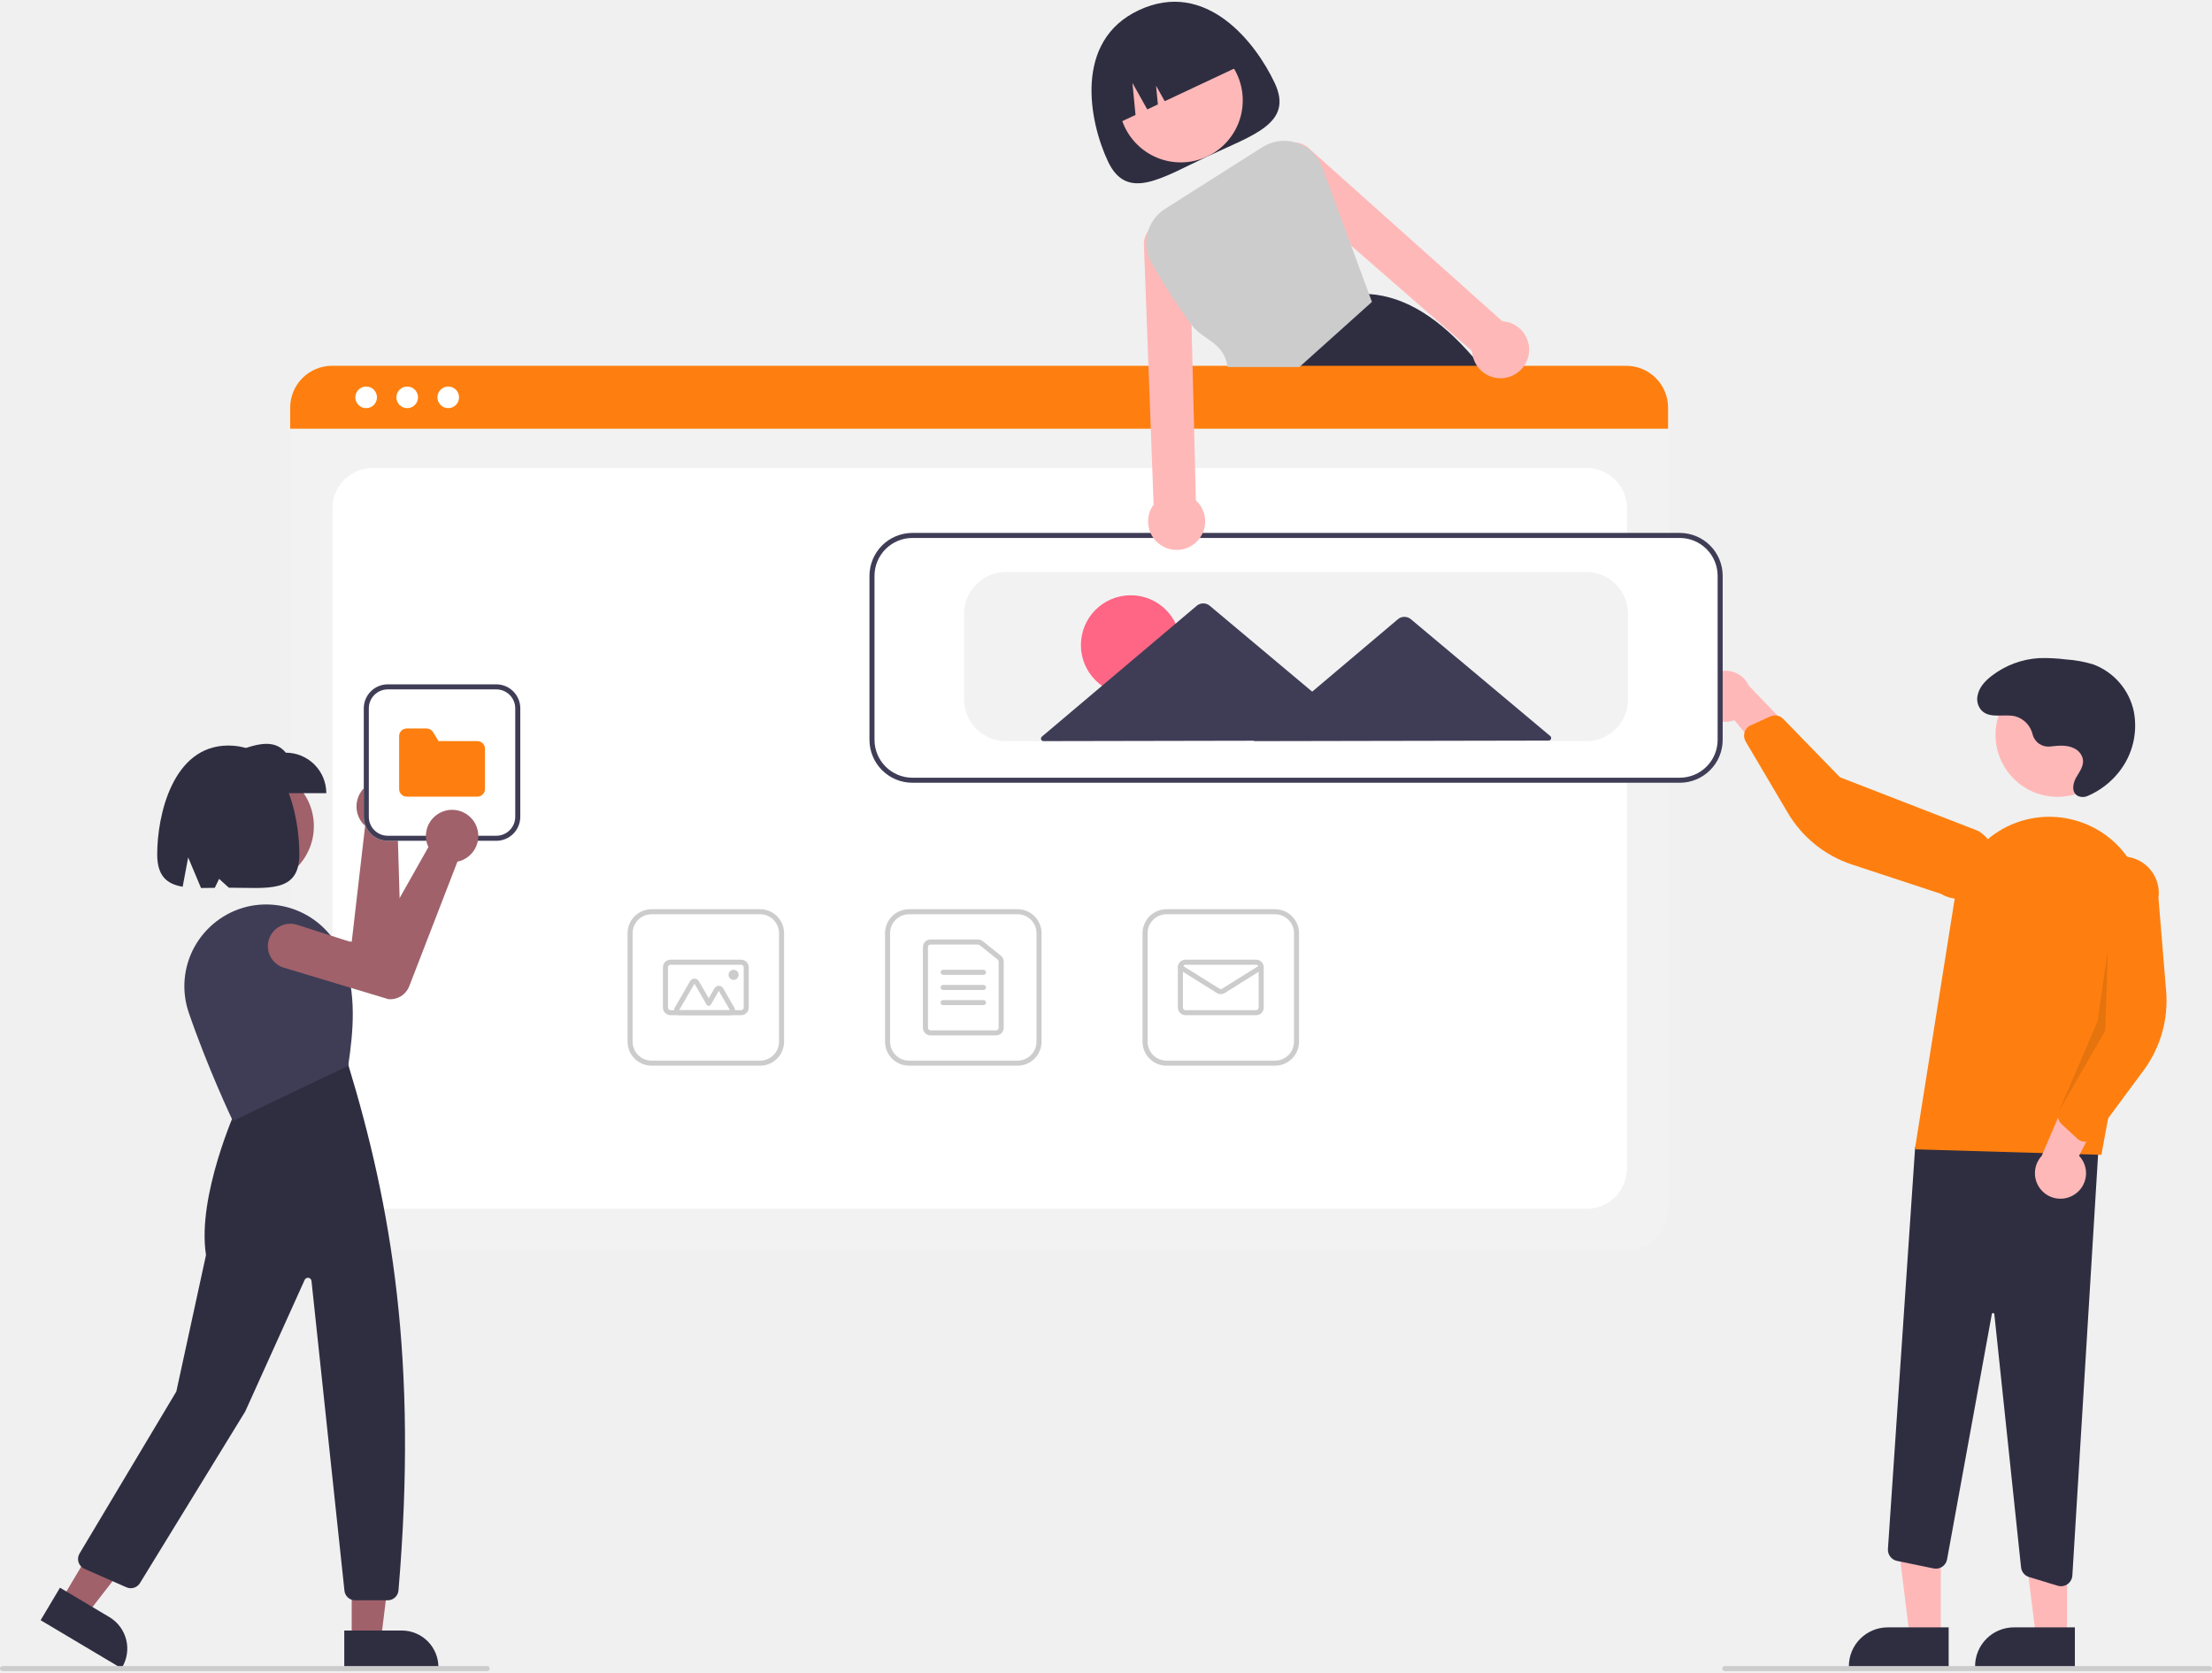
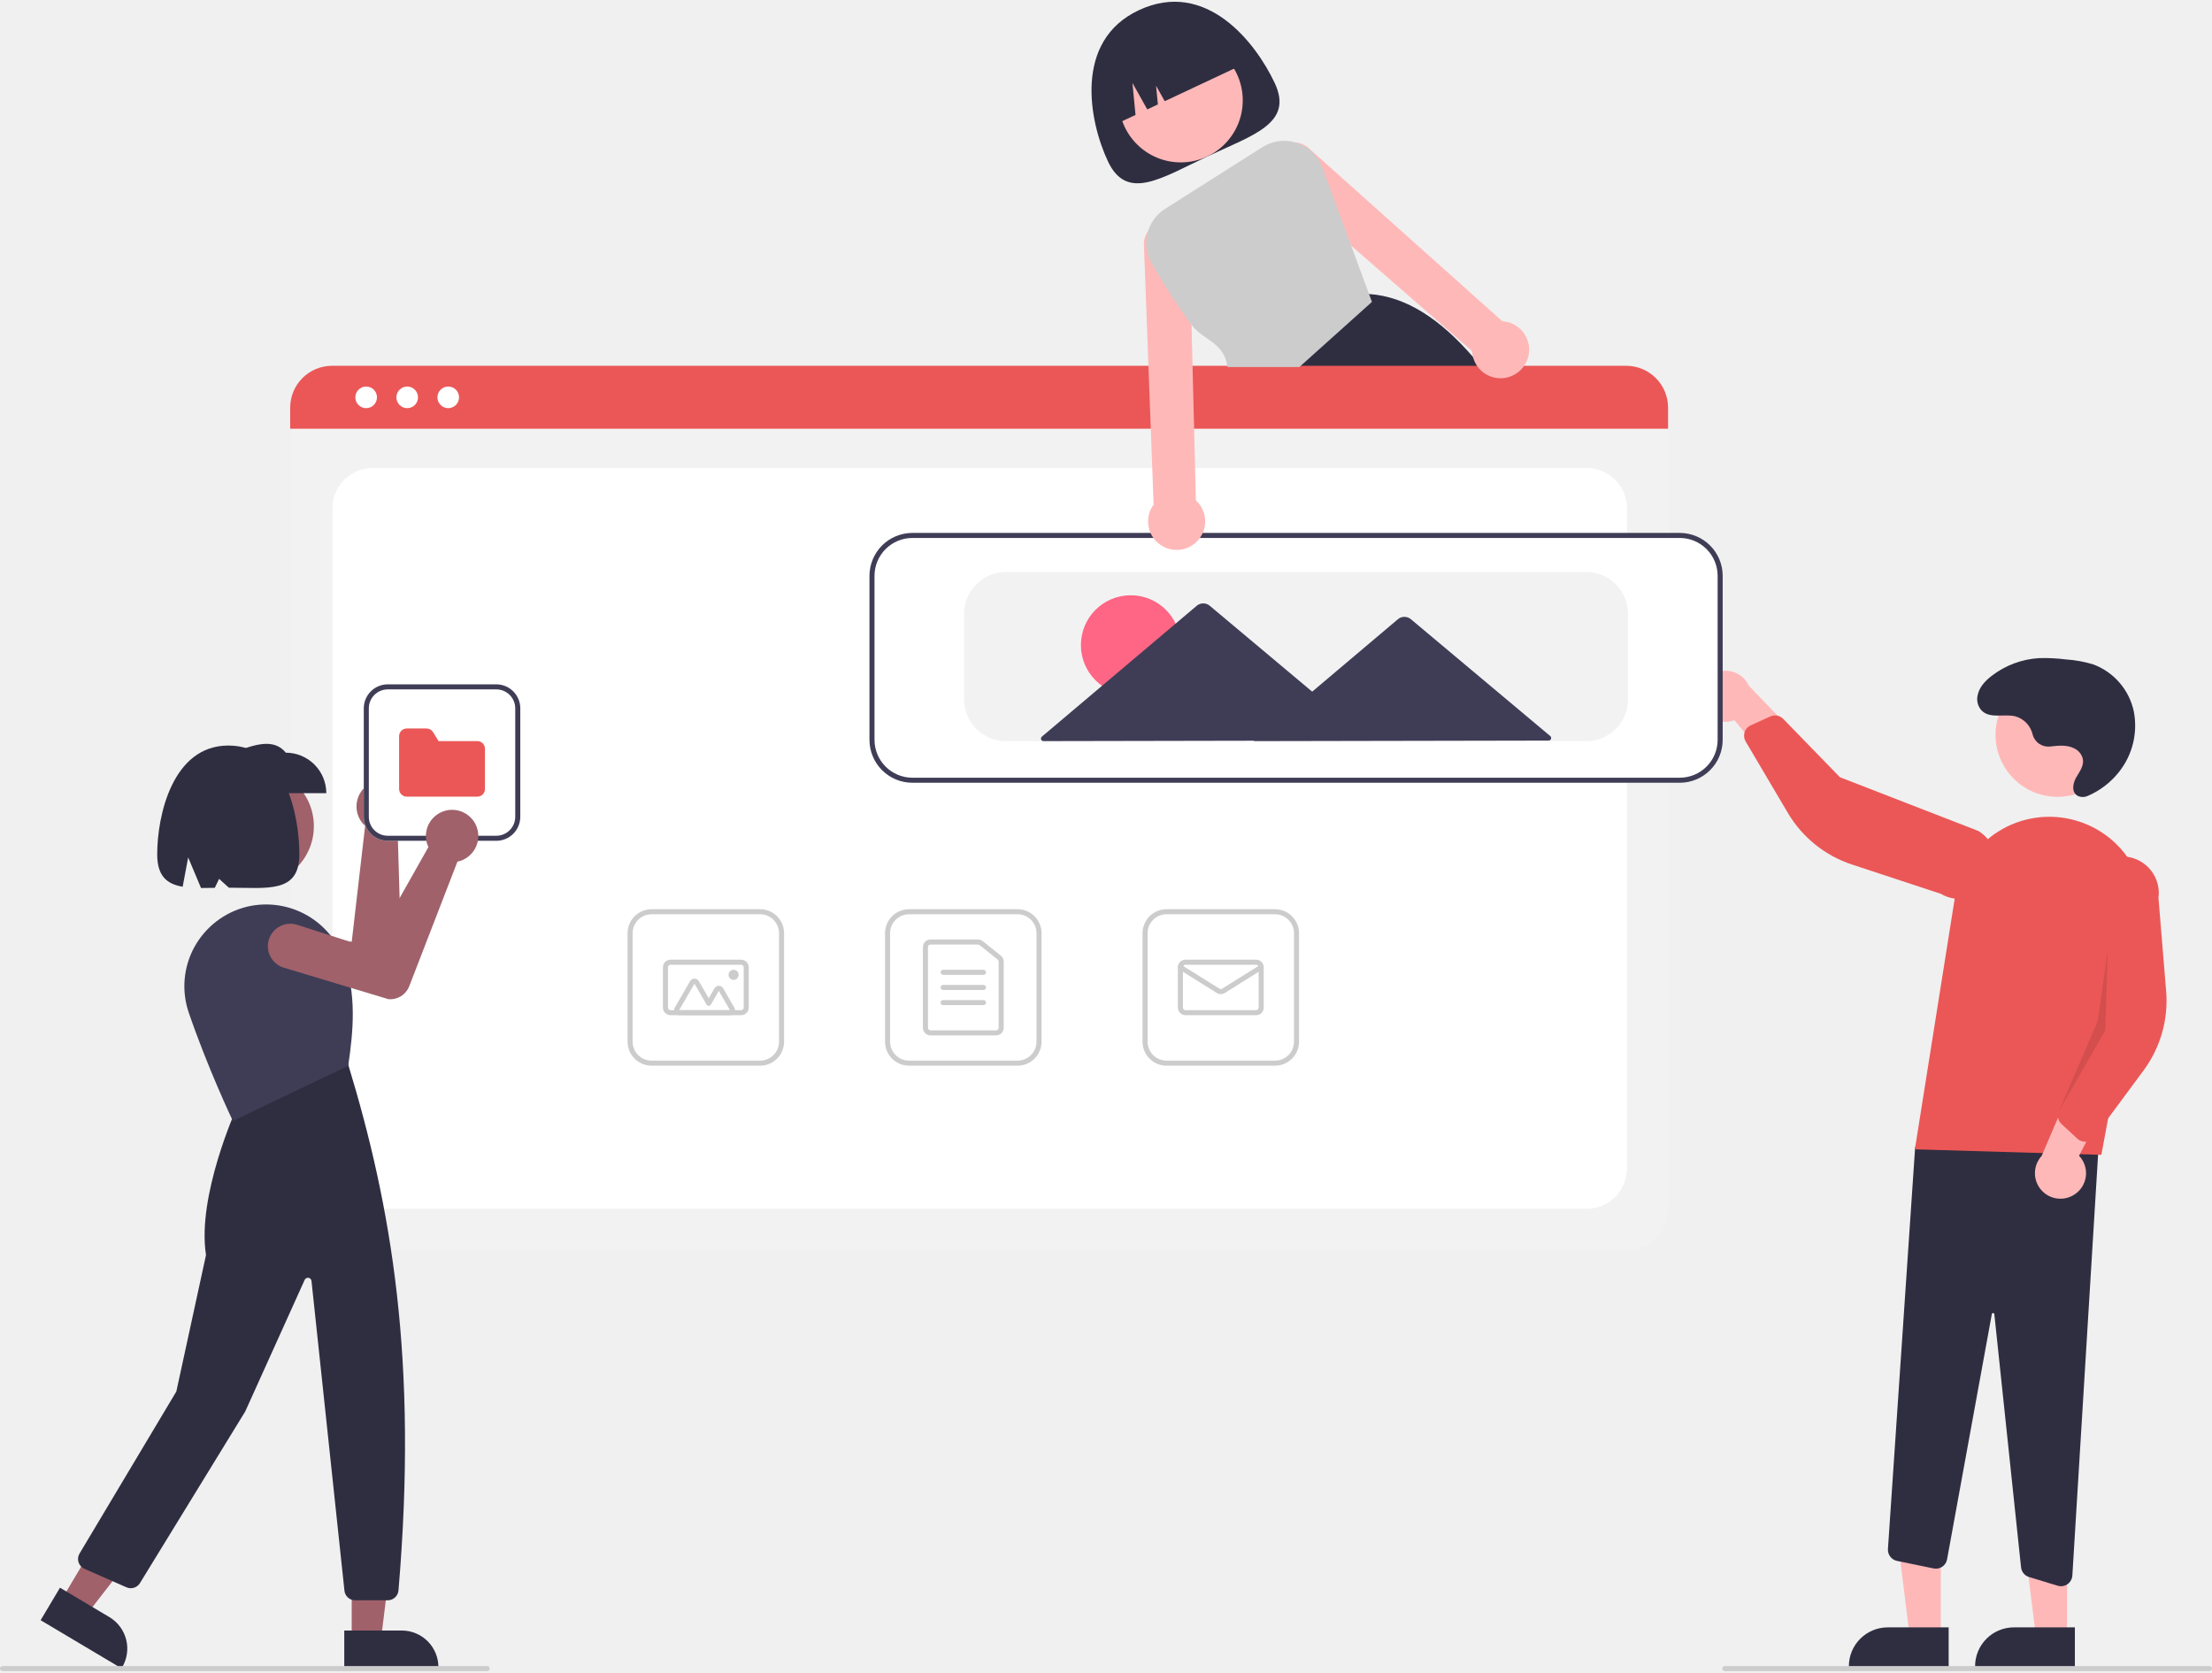
<svg xmlns="http://www.w3.org/2000/svg" width="100%" height="100%" viewBox="0 0 632 478" fill="none">
  <g clip-path="url(#clip0)">
    <path d="M364.203 23.716C369.624 35.25 358.137 38.517 344.979 44.7C331.82 50.882 321.973 57.638 316.552 46.104C311.131 34.569 306.732 11.676 325.347 2.93C344.604 -6.117 358.782 12.181 364.203 23.716Z" fill="#2F2E41" />
    <path d="M337.356 46.399C347.14 46.399 355.07 38.47 355.07 28.688C355.07 18.906 347.14 10.976 337.356 10.976C327.573 10.976 319.642 18.906 319.642 28.688C319.642 38.47 327.573 46.399 337.356 46.399Z" fill="#FFB8B8" />
    <path d="M425.116 107.234C424.503 106.434 423.89 105.648 423.27 104.884C422.469 103.888 421.664 102.924 420.854 101.992C411.672 91.399 401.907 84.728 391.153 84.014H391.139L390.98 84L369.552 104.884L362.268 111.979L362.426 112.369L366.357 122.154H435.228C432.125 117.005 428.749 112.025 425.116 107.234Z" fill="#2F2E41" />
    <path d="M318.093 35.819L324.434 32.839L323.551 23.693L327.791 31.262L330.822 29.838L330.307 24.503L332.78 28.918L355.3 18.337C353.185 13.837 349.369 10.361 344.69 8.674C340.012 6.987 334.855 7.227 330.354 9.342L327.09 10.876C322.589 12.991 319.112 16.806 317.425 21.484C315.738 26.162 315.978 31.318 318.093 35.819Z" fill="#2F2E41" />
    <path d="M464.856 357.309H94.978C91.823 357.306 88.798 356.051 86.567 353.82C84.336 351.59 83.081 348.566 83.078 345.411V123.196C83.08 120.885 84 118.669 85.634 117.035C87.268 115.4 89.484 114.481 91.796 114.478H467.888C470.239 114.481 472.494 115.416 474.156 117.079C475.819 118.741 476.754 120.995 476.757 123.346V345.411C476.753 348.566 475.498 351.59 473.267 353.82C471.036 356.051 468.012 357.306 464.856 357.309Z" fill="#F2F2F2" />
    <path d="M106.518 345.411H453.317C456.377 345.411 459.312 344.195 461.476 342.032C463.641 339.868 464.856 336.933 464.856 333.873V145.266C464.856 142.206 463.641 139.271 461.476 137.108C459.312 134.944 456.377 133.728 453.317 133.728H106.518C103.457 133.728 100.522 134.944 98.358 137.108C96.194 139.271 94.978 142.206 94.978 145.266V333.873C94.978 336.933 96.194 339.868 98.358 342.032C100.522 344.195 103.457 345.411 106.518 345.411Z" fill="white" />
-     <path d="M476.591 122.515H82.91V116.457C82.915 113.292 84.175 110.258 86.414 108.021C88.653 105.784 91.689 104.526 94.854 104.523H464.647C467.813 104.526 470.848 105.784 473.087 108.021C475.326 110.258 476.586 113.292 476.591 116.457V122.515Z" fill="#FE7F0F" />
+     <path d="M476.591 122.515H82.91V116.457C82.915 113.292 84.175 110.258 86.414 108.021C88.653 105.784 91.689 104.526 94.854 104.523H464.647C467.813 104.526 470.848 105.784 473.087 108.021C475.326 110.258 476.586 113.292 476.591 116.457V122.515Z" fill="#EB5757" />
    <path d="M104.616 116.626C106.323 116.626 107.706 115.243 107.706 113.537C107.706 111.831 106.323 110.448 104.616 110.448C102.91 110.448 101.527 111.831 101.527 113.537C101.527 115.243 102.91 116.626 104.616 116.626Z" fill="white" />
    <path d="M116.343 116.626C118.049 116.626 119.432 115.243 119.432 113.537C119.432 111.831 118.049 110.448 116.343 110.448C114.637 110.448 113.254 111.831 113.254 113.537C113.254 115.243 114.637 116.626 116.343 116.626Z" fill="white" />
    <path d="M128.069 116.626C129.776 116.626 131.159 115.243 131.159 113.537C131.159 111.831 129.776 110.448 128.069 110.448C126.363 110.448 124.98 111.831 124.98 113.537C124.98 115.243 126.363 116.626 128.069 116.626Z" fill="white" />
    <path d="M290.738 304.508H259.725C257.908 304.506 256.167 303.784 254.882 302.5C253.598 301.215 252.875 299.474 252.873 297.658V266.65C252.875 264.833 253.598 263.092 254.882 261.808C256.167 260.523 257.908 259.801 259.725 259.799H290.738C292.555 259.801 294.296 260.523 295.581 261.808C296.865 263.092 297.588 264.833 297.59 266.65V297.658C297.588 299.474 296.865 301.215 295.581 302.5C294.296 303.784 292.555 304.506 290.738 304.508ZM259.725 261.241C258.291 261.243 256.916 261.813 255.902 262.827C254.888 263.841 254.317 265.216 254.316 266.65V297.658C254.317 299.092 254.888 300.466 255.902 301.48C256.916 302.494 258.291 303.065 259.725 303.066H290.738C292.172 303.065 293.547 302.494 294.561 301.48C295.576 300.466 296.146 299.092 296.148 297.658V266.65C296.146 265.216 295.576 263.841 294.561 262.827C293.547 261.813 292.172 261.243 290.738 261.241H259.725Z" fill="#CCCCCC" />
    <path d="M284.608 295.855H265.856C265.282 295.854 264.732 295.626 264.326 295.221C263.921 294.815 263.693 294.265 263.692 293.692V270.616C263.693 270.042 263.921 269.492 264.326 269.087C264.732 268.681 265.282 268.453 265.856 268.452H279.443C279.936 268.453 280.414 268.621 280.799 268.93L285.963 273.079C286.216 273.281 286.42 273.538 286.56 273.829C286.7 274.121 286.772 274.441 286.772 274.765V293.692C286.771 294.265 286.543 294.815 286.137 295.221C285.731 295.626 285.181 295.854 284.608 295.855ZM265.856 269.895C265.664 269.895 265.481 269.971 265.346 270.106C265.211 270.241 265.135 270.425 265.134 270.616V293.692C265.135 293.883 265.211 294.066 265.346 294.201C265.481 294.336 265.664 294.412 265.856 294.413H284.608C284.799 294.412 284.982 294.336 285.118 294.201C285.253 294.066 285.329 293.883 285.329 293.692V274.765C285.329 274.657 285.305 274.551 285.259 274.453C285.212 274.356 285.144 274.27 285.06 274.203L279.895 270.053C279.767 269.951 279.607 269.895 279.443 269.895H265.856Z" fill="#CCCCCC" />
    <path d="M281.002 278.548H269.462C269.27 278.548 269.087 278.472 268.952 278.337C268.816 278.202 268.74 278.018 268.74 277.827C268.74 277.636 268.816 277.452 268.952 277.317C269.087 277.182 269.27 277.106 269.462 277.106H281.002C281.193 277.106 281.376 277.182 281.511 277.317C281.647 277.452 281.723 277.636 281.723 277.827C281.723 278.018 281.647 278.202 281.511 278.337C281.376 278.472 281.193 278.548 281.002 278.548Z" fill="#CCCCCC" />
    <path d="M281.002 282.875H269.462C269.27 282.875 269.087 282.799 268.952 282.664C268.816 282.528 268.74 282.345 268.74 282.154C268.74 281.962 268.816 281.779 268.952 281.644C269.087 281.509 269.27 281.433 269.462 281.433H281.002C281.193 281.433 281.376 281.509 281.511 281.644C281.647 281.779 281.723 281.962 281.723 282.154C281.723 282.345 281.647 282.528 281.511 282.664C281.376 282.799 281.193 282.875 281.002 282.875Z" fill="#CCCCCC" />
    <path d="M281.002 287.201H269.462C269.27 287.201 269.087 287.125 268.952 286.99C268.816 286.855 268.74 286.672 268.74 286.48C268.74 286.289 268.816 286.106 268.952 285.97C269.087 285.835 269.27 285.759 269.462 285.759H281.002C281.193 285.759 281.376 285.835 281.511 285.97C281.647 286.106 281.723 286.289 281.723 286.48C281.723 286.672 281.647 286.855 281.511 286.99C281.376 287.125 281.193 287.201 281.002 287.201Z" fill="#CCCCCC" />
    <path d="M364.304 304.508H333.291C331.475 304.506 329.733 303.784 328.449 302.5C327.164 301.215 326.442 299.474 326.439 297.658V266.65C326.442 264.833 327.164 263.092 328.449 261.808C329.733 260.523 331.475 259.801 333.291 259.799H364.304C366.121 259.801 367.863 260.523 369.147 261.808C370.432 263.092 371.154 264.833 371.156 266.65V297.658C371.154 299.474 370.432 301.215 369.147 302.5C367.863 303.784 366.121 304.506 364.304 304.508ZM333.291 261.241C331.857 261.243 330.482 261.813 329.468 262.827C328.454 263.841 327.884 265.216 327.882 266.65V297.658C327.884 299.092 328.454 300.466 329.468 301.48C330.482 302.494 331.857 303.065 333.291 303.066H364.304C365.739 303.065 367.113 302.494 368.128 301.48C369.142 300.466 369.712 299.092 369.714 297.658V266.65C369.712 265.216 369.142 263.841 368.128 262.827C367.113 261.813 365.739 261.243 364.304 261.241H333.291Z" fill="#CCCCCC" />
    <path d="M358.895 290.086H338.701C338.127 290.085 337.577 289.857 337.171 289.452C336.766 289.046 336.537 288.496 336.537 287.923V276.385C336.537 275.811 336.766 275.261 337.171 274.856C337.577 274.45 338.127 274.222 338.701 274.221H358.895C359.469 274.222 360.019 274.45 360.425 274.856C360.83 275.261 361.058 275.811 361.059 276.385V287.923C361.058 288.496 360.83 289.046 360.425 289.452C360.019 289.857 359.469 290.085 358.895 290.086ZM338.701 275.664C338.509 275.664 338.326 275.74 338.191 275.875C338.056 276.01 337.98 276.194 337.979 276.385V287.923C337.98 288.114 338.056 288.297 338.191 288.432C338.326 288.568 338.509 288.644 338.701 288.644H358.895C359.086 288.644 359.27 288.568 359.405 288.432C359.54 288.297 359.616 288.114 359.616 287.923V276.385C359.616 276.194 359.54 276.01 359.405 275.875C359.27 275.74 359.086 275.664 358.895 275.664H338.701Z" fill="#CCCCCC" />
    <path d="M348.798 284.056C348.393 284.057 347.995 283.944 347.651 283.73L336.876 276.996C336.714 276.895 336.599 276.733 336.556 276.547C336.513 276.361 336.546 276.165 336.648 276.003C336.749 275.841 336.91 275.726 337.096 275.683C337.283 275.64 337.478 275.672 337.641 275.773L348.416 282.506C348.531 282.578 348.663 282.615 348.798 282.615C348.933 282.615 349.066 282.578 349.18 282.506L359.955 275.773C360.117 275.672 360.313 275.64 360.499 275.683C360.685 275.726 360.847 275.841 360.948 276.003C361.049 276.165 361.082 276.361 361.04 276.547C360.997 276.733 360.882 276.895 360.72 276.996L349.945 283.73C349.601 283.944 349.203 284.057 348.798 284.056Z" fill="#CCCCCC" />
    <path d="M217.172 304.508H186.159C184.342 304.506 182.601 303.784 181.316 302.5C180.032 301.215 179.309 299.474 179.307 297.658V266.65C179.309 264.833 180.032 263.092 181.316 261.808C182.601 260.523 184.342 259.801 186.159 259.799H217.172C218.989 259.801 220.73 260.523 222.015 261.808C223.299 263.092 224.022 264.833 224.024 266.65V297.658C224.022 299.474 223.299 301.215 222.015 302.5C220.73 303.784 218.989 304.506 217.172 304.508ZM186.159 261.241C184.725 261.243 183.35 261.813 182.336 262.827C181.322 263.841 180.751 265.216 180.75 266.65V297.658C180.751 299.092 181.322 300.466 182.336 301.48C183.35 302.494 184.725 303.065 186.159 303.066H217.172C218.606 303.065 219.981 302.494 220.995 301.48C222.009 300.466 222.58 299.092 222.581 297.658V266.65C222.58 265.216 222.009 263.841 220.995 262.827C219.981 261.813 218.606 261.243 217.172 261.241H186.159Z" fill="#CCCCCC" />
    <path d="M211.763 290.086H191.568C190.994 290.085 190.444 289.857 190.039 289.452C189.633 289.046 189.405 288.496 189.404 287.923V276.385C189.405 275.811 189.633 275.261 190.039 274.856C190.444 274.45 190.994 274.222 191.568 274.221H211.763C212.336 274.222 212.886 274.45 213.292 274.856C213.698 275.261 213.926 275.811 213.926 276.385V287.923C213.926 288.496 213.698 289.046 213.292 289.452C212.886 289.857 212.336 290.085 211.763 290.086ZM191.568 275.664C191.377 275.664 191.193 275.74 191.058 275.875C190.923 276.01 190.847 276.194 190.847 276.385V287.923C190.847 288.114 190.923 288.297 191.058 288.432C191.193 288.568 191.377 288.644 191.568 288.644H211.763C211.954 288.644 212.137 288.568 212.272 288.432C212.408 288.297 212.484 288.114 212.484 287.923V276.385C212.484 276.194 212.408 276.01 212.272 275.875C212.137 275.74 211.954 275.664 211.763 275.664H191.568Z" fill="#CCCCCC" />
    <path d="M208.562 290.086H194.048C193.794 290.086 193.546 290.019 193.326 289.893C193.107 289.766 192.925 289.584 192.798 289.365C192.672 289.146 192.605 288.897 192.605 288.644C192.605 288.391 192.672 288.142 192.798 287.923L197.17 280.351C197.297 280.132 197.479 279.95 197.698 279.823C197.918 279.696 198.166 279.63 198.42 279.63C198.673 279.63 198.922 279.696 199.141 279.823C199.36 279.95 199.542 280.132 199.669 280.351L202.493 285.241L204.128 282.408C204.255 282.189 204.437 282.007 204.656 281.88C204.876 281.753 205.124 281.687 205.378 281.687C205.631 281.687 205.88 281.753 206.099 281.88C206.318 282.007 206.5 282.189 206.627 282.408L209.811 287.923C209.938 288.142 210.004 288.391 210.004 288.644C210.004 288.897 209.938 289.146 209.811 289.365C209.685 289.584 209.502 289.766 209.283 289.893C209.064 290.019 208.815 290.086 208.562 290.086H208.562ZM208.562 288.644L205.378 283.129L203.117 287.044C203.054 287.153 202.963 287.244 202.853 287.308C202.744 287.371 202.619 287.404 202.493 287.404C202.366 287.404 202.242 287.371 202.132 287.308C202.022 287.244 201.931 287.153 201.868 287.044L198.42 281.072L194.048 288.644H208.562Z" fill="#CCCCCC" />
    <path d="M209.599 279.99C210.396 279.99 211.041 279.344 211.041 278.548C211.041 277.751 210.396 277.106 209.599 277.106C208.802 277.106 208.156 277.751 208.156 278.548C208.156 279.344 208.802 279.99 209.599 279.99Z" fill="#CCCCCC" />
    <path d="M554.505 467.893L545.663 467.892L541.457 433.792L554.507 433.792L554.505 467.893Z" fill="#FFB8B8" />
    <path d="M556.76 476.462L528.25 476.461V476.101C528.249 474.644 528.536 473.201 529.094 471.855C529.652 470.509 530.469 469.285 531.5 468.255C532.53 467.225 533.754 466.408 535.1 465.85C536.446 465.292 537.889 465.005 539.347 465.005H539.348L556.761 465.006L556.76 476.462Z" fill="#2F2E41" />
    <path d="M590.567 467.893L581.725 467.892L577.519 433.792L590.569 433.792L590.567 467.893Z" fill="#FFB8B8" />
    <path d="M592.822 476.462L564.311 476.461V476.101C564.311 474.644 564.598 473.201 565.156 471.855C565.714 470.509 566.531 469.285 567.562 468.255C568.592 467.225 569.815 466.408 571.162 465.85C572.508 465.292 573.951 465.005 575.409 465.005H575.409L592.823 465.006L592.822 476.462Z" fill="#2F2E41" />
    <path d="M587.917 453.11L579.727 450.619C579.117 450.434 578.575 450.073 578.169 449.582C577.762 449.09 577.51 448.489 577.444 447.855L569.809 375.508C569.803 375.421 569.764 375.339 569.7 375.279C569.636 375.219 569.552 375.186 569.464 375.186C569.376 375.177 569.289 375.203 569.22 375.258C569.151 375.314 569.107 375.393 569.096 375.481L556.307 445.573C556.23 445.998 556.068 446.404 555.831 446.765C555.595 447.127 555.288 447.438 554.93 447.68C554.571 447.922 554.168 448.09 553.744 448.174C553.32 448.257 552.883 448.256 552.46 448.169L541.994 446.013C541.226 445.852 540.542 445.42 540.068 444.796C539.593 444.172 539.36 443.397 539.41 442.615L547.189 327.732L599.939 322.041L592.101 450.203C592.05 451.027 591.687 451.801 591.087 452.367C590.486 452.933 589.692 453.249 588.866 453.252C588.545 453.251 588.224 453.204 587.917 453.11Z" fill="#2F2E41" />
    <path d="M587.866 227.687C597.65 227.687 605.581 219.757 605.581 209.975C605.581 200.194 597.65 192.264 587.866 192.264C578.083 192.264 570.152 200.194 570.152 209.975C570.152 219.757 578.083 227.687 587.866 227.687Z" fill="#FFB8B8" />
-     <path d="M547.108 328.407L558.545 256.402C559.154 252.574 560.57 248.919 562.701 245.68C564.832 242.442 567.628 239.695 570.904 237.621C574.179 235.547 577.859 234.194 581.698 233.653C585.537 233.111 589.447 233.394 593.169 234.481C599.675 236.362 605.247 240.601 608.794 246.37C612.342 252.139 613.611 259.023 612.354 265.678L600.388 329.981L547.108 328.407Z" fill="#FE7F0F" />
+     <path d="M547.108 328.407L558.545 256.402C559.154 252.574 560.57 248.919 562.701 245.68C564.832 242.442 567.628 239.695 570.904 237.621C574.179 235.547 577.859 234.194 581.698 233.653C585.537 233.111 589.447 233.394 593.169 234.481C599.675 236.362 605.247 240.601 608.794 246.37C612.342 252.139 613.611 259.023 612.354 265.678L600.388 329.981L547.108 328.407Z" fill="#EB5757" />
    <path d="M592.757 341.29C593.642 340.706 594.388 339.935 594.942 339.031C595.497 338.128 595.846 337.114 595.966 336.06C596.087 335.007 595.974 333.94 595.637 332.935C595.301 331.93 594.747 331.011 594.017 330.243L605.842 307.346L592.525 308.767L583.337 330.292C582.127 331.605 581.441 333.315 581.409 335.1C581.377 336.884 582 338.619 583.161 339.974C584.322 341.33 585.94 342.213 587.709 342.455C589.478 342.698 591.274 342.283 592.757 341.29V341.29Z" fill="#FFB8B8" />
-     <path d="M595.289 326.204C594.635 326.112 594.024 325.822 593.539 325.374L589.015 321.194C588.526 320.74 588.188 320.147 588.047 319.495C587.906 318.844 587.969 318.164 588.227 317.549L597.27 296.119L595.987 253.775C596.171 252.414 596.622 251.102 597.314 249.916C598.005 248.729 598.924 247.69 600.018 246.858C601.111 246.027 602.358 245.419 603.686 245.069C605.015 244.719 606.399 244.635 607.761 244.821C609.122 245.006 610.433 245.458 611.62 246.151C612.806 246.844 613.844 247.763 614.675 248.857C615.506 249.951 616.113 251.198 616.461 252.527C616.81 253.856 616.893 255.24 616.706 256.601L618.899 283.219C619.566 291.298 617.275 299.343 612.453 305.86L598.351 324.921C598.08 325.287 597.734 325.592 597.337 325.816C596.94 326.04 596.501 326.178 596.047 326.221C595.794 326.245 595.54 326.24 595.289 326.204Z" fill="#FE7F0F" />
+     <path d="M595.289 326.204C594.635 326.112 594.024 325.822 593.539 325.374L589.015 321.194C588.526 320.74 588.188 320.147 588.047 319.495C587.906 318.844 587.969 318.164 588.227 317.549L597.27 296.119L595.987 253.775C596.171 252.414 596.622 251.102 597.314 249.916C598.005 248.729 598.924 247.69 600.018 246.858C601.111 246.027 602.358 245.419 603.686 245.069C605.015 244.719 606.399 244.635 607.761 244.821C609.122 245.006 610.433 245.458 611.62 246.151C612.806 246.844 613.844 247.763 614.675 248.857C615.506 249.951 616.113 251.198 616.461 252.527C616.81 253.856 616.893 255.24 616.706 256.601L618.899 283.219C619.566 291.298 617.275 299.343 612.453 305.86L598.351 324.921C598.08 325.287 597.734 325.592 597.337 325.816C596.94 326.04 596.501 326.178 596.047 326.221C595.794 326.245 595.54 326.24 595.289 326.204Z" fill="#EB5757" />
    <path d="M485.855 200.326C486.048 201.368 486.468 202.355 487.083 203.218C487.699 204.081 488.497 204.798 489.42 205.32C490.344 205.841 491.37 206.153 492.427 206.235C493.484 206.317 494.546 206.166 495.539 205.793L512.016 225.608L515.9 212.792L499.657 195.941C498.92 194.315 497.612 193.016 495.981 192.291C494.35 191.565 492.51 191.463 490.808 192.004C489.107 192.544 487.663 193.69 486.75 195.224C485.837 196.757 485.519 198.573 485.855 200.326Z" fill="#FFB8B8" />
-     <path d="M498.762 208.539C499.103 207.973 499.607 207.524 500.209 207.251L505.823 204.715C506.432 204.442 507.109 204.362 507.765 204.487C508.42 204.611 509.021 204.934 509.487 205.411L525.699 222.092L565.198 237.421C566.38 238.121 567.413 239.048 568.237 240.147C569.06 241.247 569.659 242.498 569.999 243.829C570.339 245.16 570.413 246.545 570.217 247.905C570.021 249.265 569.559 250.573 568.857 251.754C568.155 252.935 567.227 253.966 566.127 254.788C565.026 255.611 563.774 256.208 562.442 256.546C561.11 256.884 559.725 256.957 558.365 256.759C557.006 256.562 555.698 256.098 554.518 255.395L529.147 247.036C521.446 244.501 514.929 239.254 510.808 232.274L498.751 211.859C498.519 211.466 498.373 211.029 498.321 210.576C498.269 210.123 498.314 209.664 498.451 209.23C498.527 208.988 498.632 208.756 498.762 208.539Z" fill="#FE7F0F" />
+     <path d="M498.762 208.539C499.103 207.973 499.607 207.524 500.209 207.251L505.823 204.715C506.432 204.442 507.109 204.362 507.765 204.487C508.42 204.611 509.021 204.934 509.487 205.411L525.699 222.092L565.198 237.421C566.38 238.121 567.413 239.048 568.237 240.147C569.06 241.247 569.659 242.498 569.999 243.829C570.339 245.16 570.413 246.545 570.217 247.905C570.021 249.265 569.559 250.573 568.857 251.754C568.155 252.935 567.227 253.966 566.127 254.788C565.026 255.611 563.774 256.208 562.442 256.546C561.11 256.884 559.725 256.957 558.365 256.759C557.006 256.562 555.698 256.098 554.518 255.395L529.147 247.036C521.446 244.501 514.929 239.254 510.808 232.274L498.751 211.859C498.519 211.466 498.373 211.029 498.321 210.576C498.269 210.123 498.314 209.664 498.451 209.23C498.527 208.988 498.632 208.756 498.762 208.539Z" fill="#EB5757" />
    <path opacity="0.1" d="M602.235 271.389L601.514 294.465L588.227 317.549L599.321 291.824L602.235 271.389Z" fill="black" />
    <path d="M585.837 213.304C584.724 213.448 583.597 213.184 582.665 212.561C581.732 211.937 581.057 210.996 580.766 209.913C580.485 208.666 579.871 207.519 578.987 206.595C578.104 205.671 576.986 205.005 575.753 204.668C572.504 203.925 568.532 205.455 566.151 202.993C565.641 202.431 565.272 201.756 565.075 201.024C564.877 200.291 564.857 199.522 565.015 198.78C565.453 196.388 567.165 194.581 569.027 193.136C572.947 190.108 577.69 188.336 582.634 188.051C585.194 187.977 587.755 188.105 590.294 188.432C592.953 188.6 595.583 189.081 598.13 189.864C601.031 190.959 603.609 192.767 605.626 195.121C607.643 197.476 609.034 200.3 609.671 203.335C610.253 206.378 610.163 209.512 609.409 212.518C608.654 215.523 607.253 218.328 605.302 220.735C602.967 223.643 599.956 225.935 596.531 227.412C595.716 227.797 594.781 227.845 593.93 227.544C591.797 226.696 592.146 224.054 593.118 222.292C594.159 220.407 595.761 218.581 594.924 216.287C594.504 215.222 593.699 214.356 592.668 213.859C590.548 212.778 588.176 213.034 585.897 213.297L585.837 213.304Z" fill="#2F2E41" />
    <path d="M479.935 223.306H260.679C257.524 223.302 254.499 222.047 252.268 219.817C250.037 217.586 248.782 214.562 248.779 211.407V164.535C248.782 161.38 250.037 158.356 252.268 156.125C254.499 153.894 257.524 152.64 260.679 152.636H479.935C483.09 152.64 486.115 153.895 488.346 156.125C490.577 158.356 491.832 161.38 491.836 164.535V211.407C491.832 214.562 490.577 217.586 488.346 219.817C486.115 222.047 483.09 223.302 479.935 223.306Z" fill="white" />
    <path d="M479.935 223.666H260.679C257.428 223.663 254.312 222.37 252.013 220.072C249.715 217.774 248.422 214.658 248.418 211.407V164.535C248.422 161.285 249.715 158.169 252.013 155.87C254.312 153.572 257.428 152.279 260.679 152.276H479.935C483.186 152.279 486.302 153.572 488.601 155.87C490.9 158.169 492.193 161.285 492.196 164.535V211.407C492.193 214.658 490.9 217.774 488.601 220.072C486.302 222.37 483.186 223.663 479.935 223.666ZM260.679 153.718C257.811 153.721 255.061 154.862 253.033 156.89C251.005 158.918 249.864 161.667 249.86 164.535V211.407C249.864 214.275 251.005 217.025 253.033 219.052C255.061 221.08 257.811 222.221 260.679 222.224H479.935C482.803 222.221 485.553 221.08 487.582 219.052C489.61 217.025 490.751 214.275 490.754 211.407V164.535C490.751 161.667 489.61 158.918 487.582 156.89C485.553 154.862 482.803 153.721 479.935 153.718H260.679Z" fill="#3F3D56" />
    <path d="M453.249 211.768H287.365C284.21 211.764 281.185 210.51 278.954 208.279C276.723 206.048 275.468 203.024 275.464 199.87V175.352C275.468 172.197 276.723 169.173 278.954 166.942C281.185 164.711 284.21 163.457 287.365 163.453H453.249C456.405 163.457 459.429 164.711 461.66 166.942C463.891 169.173 465.146 172.197 465.15 175.352V199.87C465.146 203.024 463.891 206.048 461.66 208.279C459.429 210.51 456.405 211.764 453.249 211.768Z" fill="#F2F2F2" />
    <path d="M323.062 198.553C330.922 198.553 337.294 192.182 337.294 184.324C337.294 176.465 330.922 170.094 323.062 170.094C315.203 170.094 308.831 176.465 308.831 184.324C308.831 192.182 315.203 198.553 323.062 198.553Z" fill="#FF6584" />
    <path d="M442.941 210.332L422.853 193.487L403.111 176.933C402.59 176.496 401.932 176.257 401.252 176.258C400.572 176.26 399.914 176.501 399.395 176.94L379.717 193.57L374.911 197.632L367.663 191.555L345.639 173.087C345.118 172.65 344.459 172.411 343.78 172.412C343.1 172.414 342.442 172.655 341.923 173.094L319.97 191.647L297.671 210.492C297.558 210.588 297.477 210.716 297.44 210.859C297.402 211.002 297.409 211.153 297.46 211.292C297.511 211.43 297.603 211.55 297.725 211.635C297.846 211.719 297.99 211.765 298.138 211.764L343.855 211.676L358.326 211.648L358.184 211.768L401.32 211.685L442.479 211.606C442.627 211.605 442.771 211.56 442.892 211.475C443.013 211.39 443.105 211.269 443.155 211.13C443.206 210.991 443.212 210.84 443.174 210.697C443.136 210.555 443.054 210.427 442.941 210.332Z" fill="#3F3D56" />
    <path d="M631.279 477.5H492.801C492.61 477.5 492.426 477.424 492.291 477.289C492.156 477.154 492.08 476.97 492.08 476.779C492.08 476.588 492.156 476.404 492.291 476.269C492.426 476.134 492.61 476.058 492.801 476.058H631.279C631.47 476.058 631.653 476.134 631.789 476.269C631.924 476.404 632 476.588 632 476.779C632 476.97 631.924 477.154 631.789 477.289C631.653 477.424 631.47 477.5 631.279 477.5Z" fill="#CCCCCC" />
    <path d="M435.668 95.624C435.092 94.688 434.331 93.88 433.432 93.247C432.533 92.615 431.515 92.172 430.439 91.947C430.045 91.864 429.644 91.813 429.242 91.795L374.291 42.673C373.211 41.563 371.771 40.876 370.23 40.733C369.926 40.698 369.62 40.688 369.314 40.704C368.046 40.762 366.823 41.187 365.793 41.929C364.763 42.671 363.972 43.697 363.516 44.881C363.06 46.065 362.959 47.356 363.225 48.597C363.492 49.838 364.114 50.974 365.016 51.867L386.054 70.205L420.601 100.312C420.63 100.879 420.714 101.441 420.854 101.992C421.267 103.586 422.156 105.017 423.401 106.095C424.647 107.173 426.191 107.847 427.828 108.028C429.321 108.202 430.834 107.952 432.192 107.306C433.268 106.803 434.223 106.072 434.99 105.165C435.069 105.071 435.142 104.984 435.214 104.883C436.222 103.569 436.806 101.979 436.887 100.325C436.968 98.671 436.543 97.031 435.668 95.624H435.668Z" fill="#FFB8B8" />
    <path d="M341.676 142.966L341.164 122.154L340.732 104.884L340.436 92.798L339.851 69.239C339.736 67.977 339.256 66.777 338.469 65.784C337.683 64.791 336.624 64.048 335.422 63.647C334.221 63.245 332.928 63.203 331.703 63.523C330.477 63.844 329.372 64.514 328.521 65.453C328.32 65.667 328.139 65.899 327.98 66.145C327.092 67.417 326.692 68.966 326.855 70.508L328.139 104.884L328.781 122.154L329.603 144.184C329.366 144.508 329.151 144.848 328.961 145.201C328.448 146.174 328.138 147.24 328.05 148.336C327.962 149.432 328.098 150.534 328.449 151.576C328.815 152.668 329.409 153.671 330.191 154.517C330.973 155.364 331.926 156.035 332.986 156.487C334.046 156.938 335.19 157.16 336.342 157.138C337.495 157.116 338.629 156.849 339.671 156.357C340.881 155.785 341.932 154.923 342.73 153.849C343.528 152.775 344.05 151.52 344.248 150.196C344.446 148.873 344.315 147.521 343.867 146.259C343.418 144.998 342.666 143.867 341.676 142.966H341.676Z" fill="#FFB8B8" />
    <path d="M391.153 84.014L386.054 70.205L377.803 47.836C377.208 46.208 376.254 44.736 375.011 43.527C373.769 42.319 372.27 41.406 370.627 40.855C370.497 40.812 370.36 40.769 370.23 40.733C368.638 40.25 366.96 40.117 365.312 40.343C363.664 40.57 362.084 41.151 360.681 42.045L332.892 59.669C330.347 61.28 328.527 63.816 327.818 66.743C327.109 69.669 327.565 72.757 329.091 75.354C332.566 81.362 336.353 87.184 340.436 92.797C343.674 97.204 349.704 97.672 350.75 104.883H371.24L391.983 86.264L391.153 84.014Z" fill="#CCCCCC" />
    <path d="M72.964 252.786C82.194 252.786 89.676 245.305 89.676 236.077C89.676 226.848 82.194 219.367 72.964 219.367C63.734 219.367 56.252 226.848 56.252 236.077C56.252 245.305 63.734 252.786 72.964 252.786Z" fill="#A0616A" />
    <path d="M113.993 224.575C114.157 224.706 114.317 224.845 114.471 224.991C115.239 225.714 115.845 226.592 116.25 227.565C116.655 228.539 116.85 229.587 116.822 230.641C116.793 231.696 116.543 232.732 116.086 233.682C115.629 234.633 114.976 235.476 114.171 236.157C113.983 236.314 113.787 236.462 113.584 236.599L114.715 274.779C114.747 276.029 114.375 277.256 113.655 278.277C112.934 279.299 111.904 280.062 110.715 280.452L110.646 280.467L79.641 283.768C78.799 283.857 77.946 283.779 77.134 283.538C76.321 283.296 75.564 282.896 74.907 282.36C74.25 281.825 73.706 281.165 73.306 280.418C72.905 279.67 72.657 278.851 72.575 278.008C72.493 277.164 72.579 276.313 72.828 275.503C73.077 274.692 73.484 273.94 74.025 273.288C74.567 272.636 75.232 272.097 75.983 271.704C76.734 271.31 77.555 271.069 78.399 270.995L100.501 269.049L104.323 235.985C104.073 235.763 103.839 235.525 103.623 235.271C102.424 233.853 101.796 232.04 101.859 230.184C101.923 228.329 102.673 226.563 103.966 225.23C105.258 223.897 107 223.092 108.853 222.971C110.706 222.849 112.538 223.421 113.993 224.575H113.993Z" fill="#A0616A" />
    <path d="M100.489 468.631H108.831L112.799 436.46H100.487L100.489 468.631Z" fill="#A0616A" />
    <path d="M98.361 465.908L114.789 465.907H114.79C116.165 465.907 117.526 466.178 118.797 466.704C120.067 467.23 121.221 468.001 122.193 468.973C123.165 469.945 123.937 471.099 124.463 472.369C124.989 473.639 125.26 475 125.26 476.375V476.715L98.362 476.716L98.361 465.908Z" fill="#2F2E41" />
    <path d="M17.574 457.099L24.741 461.366L44.614 435.754L34.035 429.456L17.574 457.099Z" fill="#A0616A" />
    <path d="M17.139 453.671L31.255 462.074L31.255 462.074C32.436 462.778 33.468 463.707 34.29 464.809C35.112 465.91 35.709 467.163 36.047 468.496C36.385 469.828 36.457 471.214 36.259 472.574C36.062 473.935 35.598 475.243 34.894 476.424L34.72 476.716L11.608 462.958L17.139 453.671Z" fill="#2F2E41" />
    <path d="M110.799 457.268H101.458C100.702 457.269 99.972 456.99 99.409 456.484C98.847 455.979 98.492 455.282 98.413 454.53L88.996 366.022C88.972 365.799 88.876 365.591 88.722 365.428C88.567 365.265 88.364 365.158 88.143 365.123C87.921 365.087 87.695 365.125 87.497 365.231C87.3 365.338 87.143 365.506 87.051 365.71L70.062 403.323L39.983 452.36C39.594 452.989 38.992 453.457 38.286 453.677C37.58 453.898 36.818 453.857 36.14 453.562L24.124 448.276C23.727 448.101 23.371 447.844 23.081 447.521C22.791 447.198 22.572 446.817 22.44 446.404C22.308 445.99 22.266 445.554 22.316 445.122C22.365 444.691 22.506 444.276 22.729 443.903L50.379 397.613L58.859 358.611C56.192 341.697 67.626 316.551 67.742 316.299L67.798 316.176L99.293 303.868L99.451 304.061C111.871 344.814 119.44 388.672 113.851 454.463C113.783 455.226 113.432 455.937 112.867 456.455C112.303 456.974 111.566 457.264 110.799 457.268Z" fill="#2F2E41" />
    <path d="M66.529 320.297L66.383 319.989C66.312 319.841 59.309 305.073 53.911 289.289C52.873 286.237 52.481 283.003 52.759 279.791C53.037 276.579 53.979 273.46 55.526 270.632C57.092 267.774 59.235 265.272 61.819 263.285C64.403 261.299 67.371 259.87 70.536 259.091C76.031 257.774 81.815 258.475 86.836 261.065C91.857 263.655 95.781 267.963 97.891 273.203C102.173 283.909 100.809 295.337 99.524 304.324L99.499 304.504L99.335 304.583L66.529 320.297Z" fill="#3F3D56" />
    <path d="M93.227 226.638H66.69V215.072C72.514 212.759 78.214 210.791 81.659 215.072C84.727 215.072 87.669 216.291 89.839 218.46C92.008 220.629 93.227 223.57 93.227 226.638V226.638Z" fill="#2F2E41" />
    <path d="M65.221 213.031C49.356 213.031 44.916 232.913 44.916 244.13C44.916 250.385 47.745 252.622 52.191 253.379L53.761 245.006L57.439 253.74C58.688 253.746 60 253.722 61.36 253.696L62.607 251.129L65.388 253.65C76.524 253.667 85.525 255.29 85.525 244.13C85.525 232.913 81.631 213.031 65.221 213.031Z" fill="#2F2E41" />
    <path d="M139.199 477.5H0.721C0.53 477.5 0.347 477.424 0.211 477.289C0.076 477.154 0 476.97 0 476.779C0 476.588 0.076 476.404 0.211 476.269C0.347 476.134 0.53 476.058 0.721 476.058H139.199C139.39 476.058 139.574 476.134 139.709 476.269C139.844 476.404 139.92 476.588 139.92 476.779C139.92 476.97 139.844 477.154 139.709 477.289C139.574 477.424 139.39 477.5 139.199 477.5Z" fill="#CCCCCC" />
    <path d="M141.803 240.252H110.789C108.973 240.25 107.231 239.528 105.947 238.243C104.662 236.959 103.94 235.218 103.938 233.402V202.393C103.94 200.577 104.662 198.836 105.947 197.552C107.231 196.267 108.973 195.545 110.789 195.543H141.803C143.619 195.545 145.361 196.267 146.645 197.552C147.93 198.836 148.652 200.577 148.654 202.393V233.402C148.652 235.218 147.93 236.959 146.645 238.243C145.361 239.528 143.619 240.25 141.803 240.252Z" fill="white" />
    <path d="M141.803 240.252H110.789C108.973 240.25 107.231 239.528 105.947 238.243C104.662 236.959 103.94 235.218 103.938 233.402V202.393C103.94 200.577 104.662 198.836 105.947 197.552C107.231 196.267 108.973 195.545 110.789 195.543H141.803C143.619 195.545 145.361 196.267 146.645 197.552C147.93 198.836 148.652 200.577 148.654 202.393V233.402C148.652 235.218 147.93 236.959 146.645 238.243C145.361 239.528 143.619 240.25 141.803 240.252ZM110.789 196.985C109.355 196.987 107.98 197.557 106.966 198.571C105.952 199.585 105.382 200.96 105.38 202.393V233.402C105.382 234.835 105.952 236.21 106.966 237.224C107.98 238.238 109.355 238.808 110.789 238.81H141.803C143.237 238.808 144.612 238.238 145.626 237.224C146.64 236.21 147.21 234.835 147.212 233.402V202.393C147.21 200.96 146.64 199.585 145.626 198.571C144.612 197.557 143.237 196.987 141.803 196.985H110.789Z" fill="#3F3D56" />
-     <path d="M136.393 227.633H116.199C115.625 227.632 115.075 227.404 114.669 226.998C114.264 226.593 114.036 226.043 114.035 225.469V210.326C114.036 209.752 114.264 209.202 114.669 208.797C115.075 208.391 115.625 208.163 116.199 208.162H121.884C122.254 208.161 122.617 208.255 122.94 208.435C123.263 208.616 123.534 208.876 123.727 209.192L125.312 211.768H136.393C136.967 211.769 137.517 211.997 137.923 212.402C138.328 212.808 138.556 213.358 138.557 213.931V225.469C138.556 226.043 138.328 226.593 137.923 226.998C137.517 227.404 136.967 227.632 136.393 227.633Z" fill="#FE7F0F" />
+     <path d="M136.393 227.633H116.199C115.625 227.632 115.075 227.404 114.669 226.998C114.264 226.593 114.036 226.043 114.035 225.469V210.326C114.036 209.752 114.264 209.202 114.669 208.797C115.075 208.391 115.625 208.163 116.199 208.162H121.884C122.254 208.161 122.617 208.255 122.94 208.435C123.263 208.616 123.534 208.876 123.727 209.192L125.312 211.768H136.393C136.967 211.769 137.517 211.997 137.923 212.402C138.328 212.808 138.556 213.358 138.557 213.931V225.469C138.556 226.043 138.328 226.593 137.923 226.998C137.517 227.404 136.967 227.632 136.393 227.633Z" fill="#EB5757" />
    <path d="M135.737 235.283C135.837 235.468 135.931 235.658 136.016 235.853C136.443 236.817 136.661 237.861 136.657 238.915C136.652 239.97 136.425 241.012 135.99 241.972C135.554 242.933 134.921 243.791 134.131 244.489C133.341 245.188 132.412 245.712 131.406 246.027C131.171 246.099 130.933 246.159 130.693 246.207L116.918 281.833C116.462 282.998 115.643 283.984 114.583 284.647C113.522 285.309 112.276 285.612 111.03 285.51L110.961 285.497L81.104 276.511C80.292 276.266 79.537 275.864 78.882 275.326C78.227 274.788 77.684 274.126 77.287 273.377C76.889 272.628 76.643 271.809 76.564 270.965C76.485 270.121 76.574 269.27 76.826 268.46C77.078 267.651 77.487 266.899 78.031 266.249C78.575 265.599 79.243 265.063 79.995 264.672C80.747 264.281 81.569 264.043 82.414 263.972C83.259 263.901 84.109 263.997 84.916 264.257L106.042 271.038L122.397 242.048C122.252 241.747 122.129 241.436 122.028 241.118C121.474 239.346 121.598 237.431 122.377 235.746C123.155 234.06 124.533 232.724 126.241 231.997C127.95 231.27 129.867 231.204 131.622 231.811C133.377 232.418 134.843 233.656 135.737 235.283H135.737Z" fill="#A0616A" />
  </g>
  <defs>
    <clipPath id="clip0">
      <rect width="632" height="477" fill="white" transform="translate(0 0.5)" />
    </clipPath>
  </defs>
</svg>
